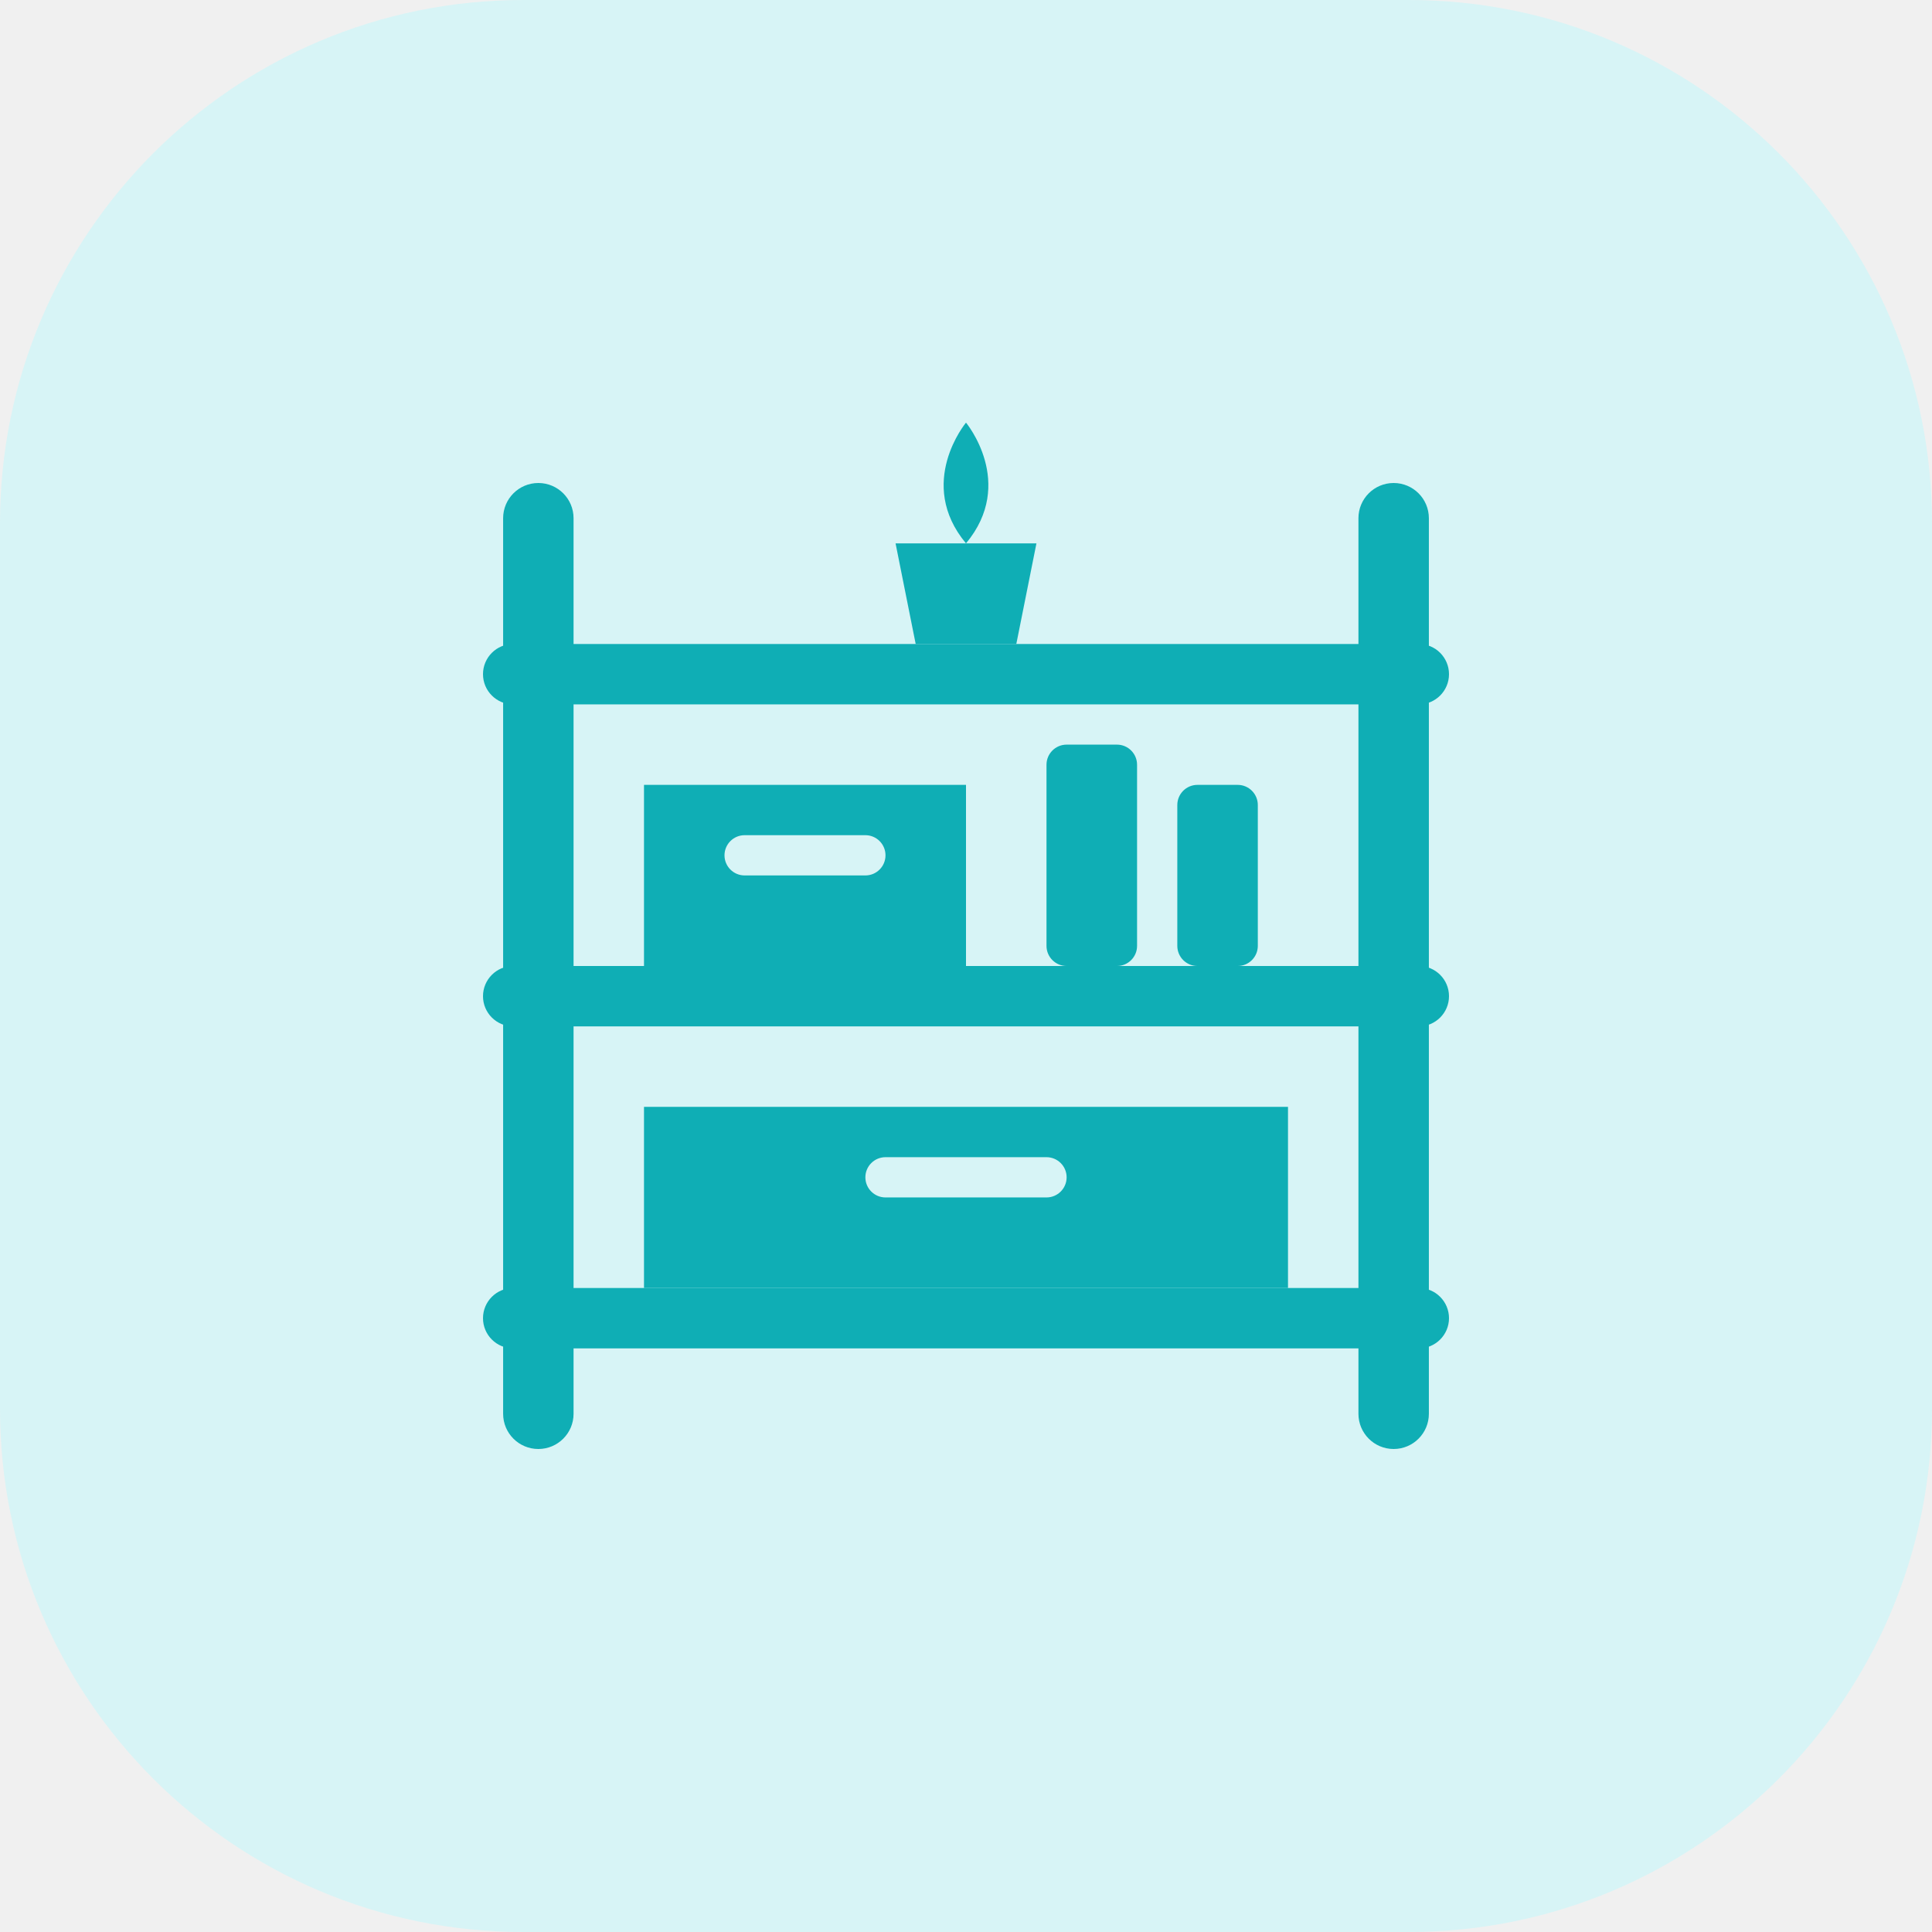
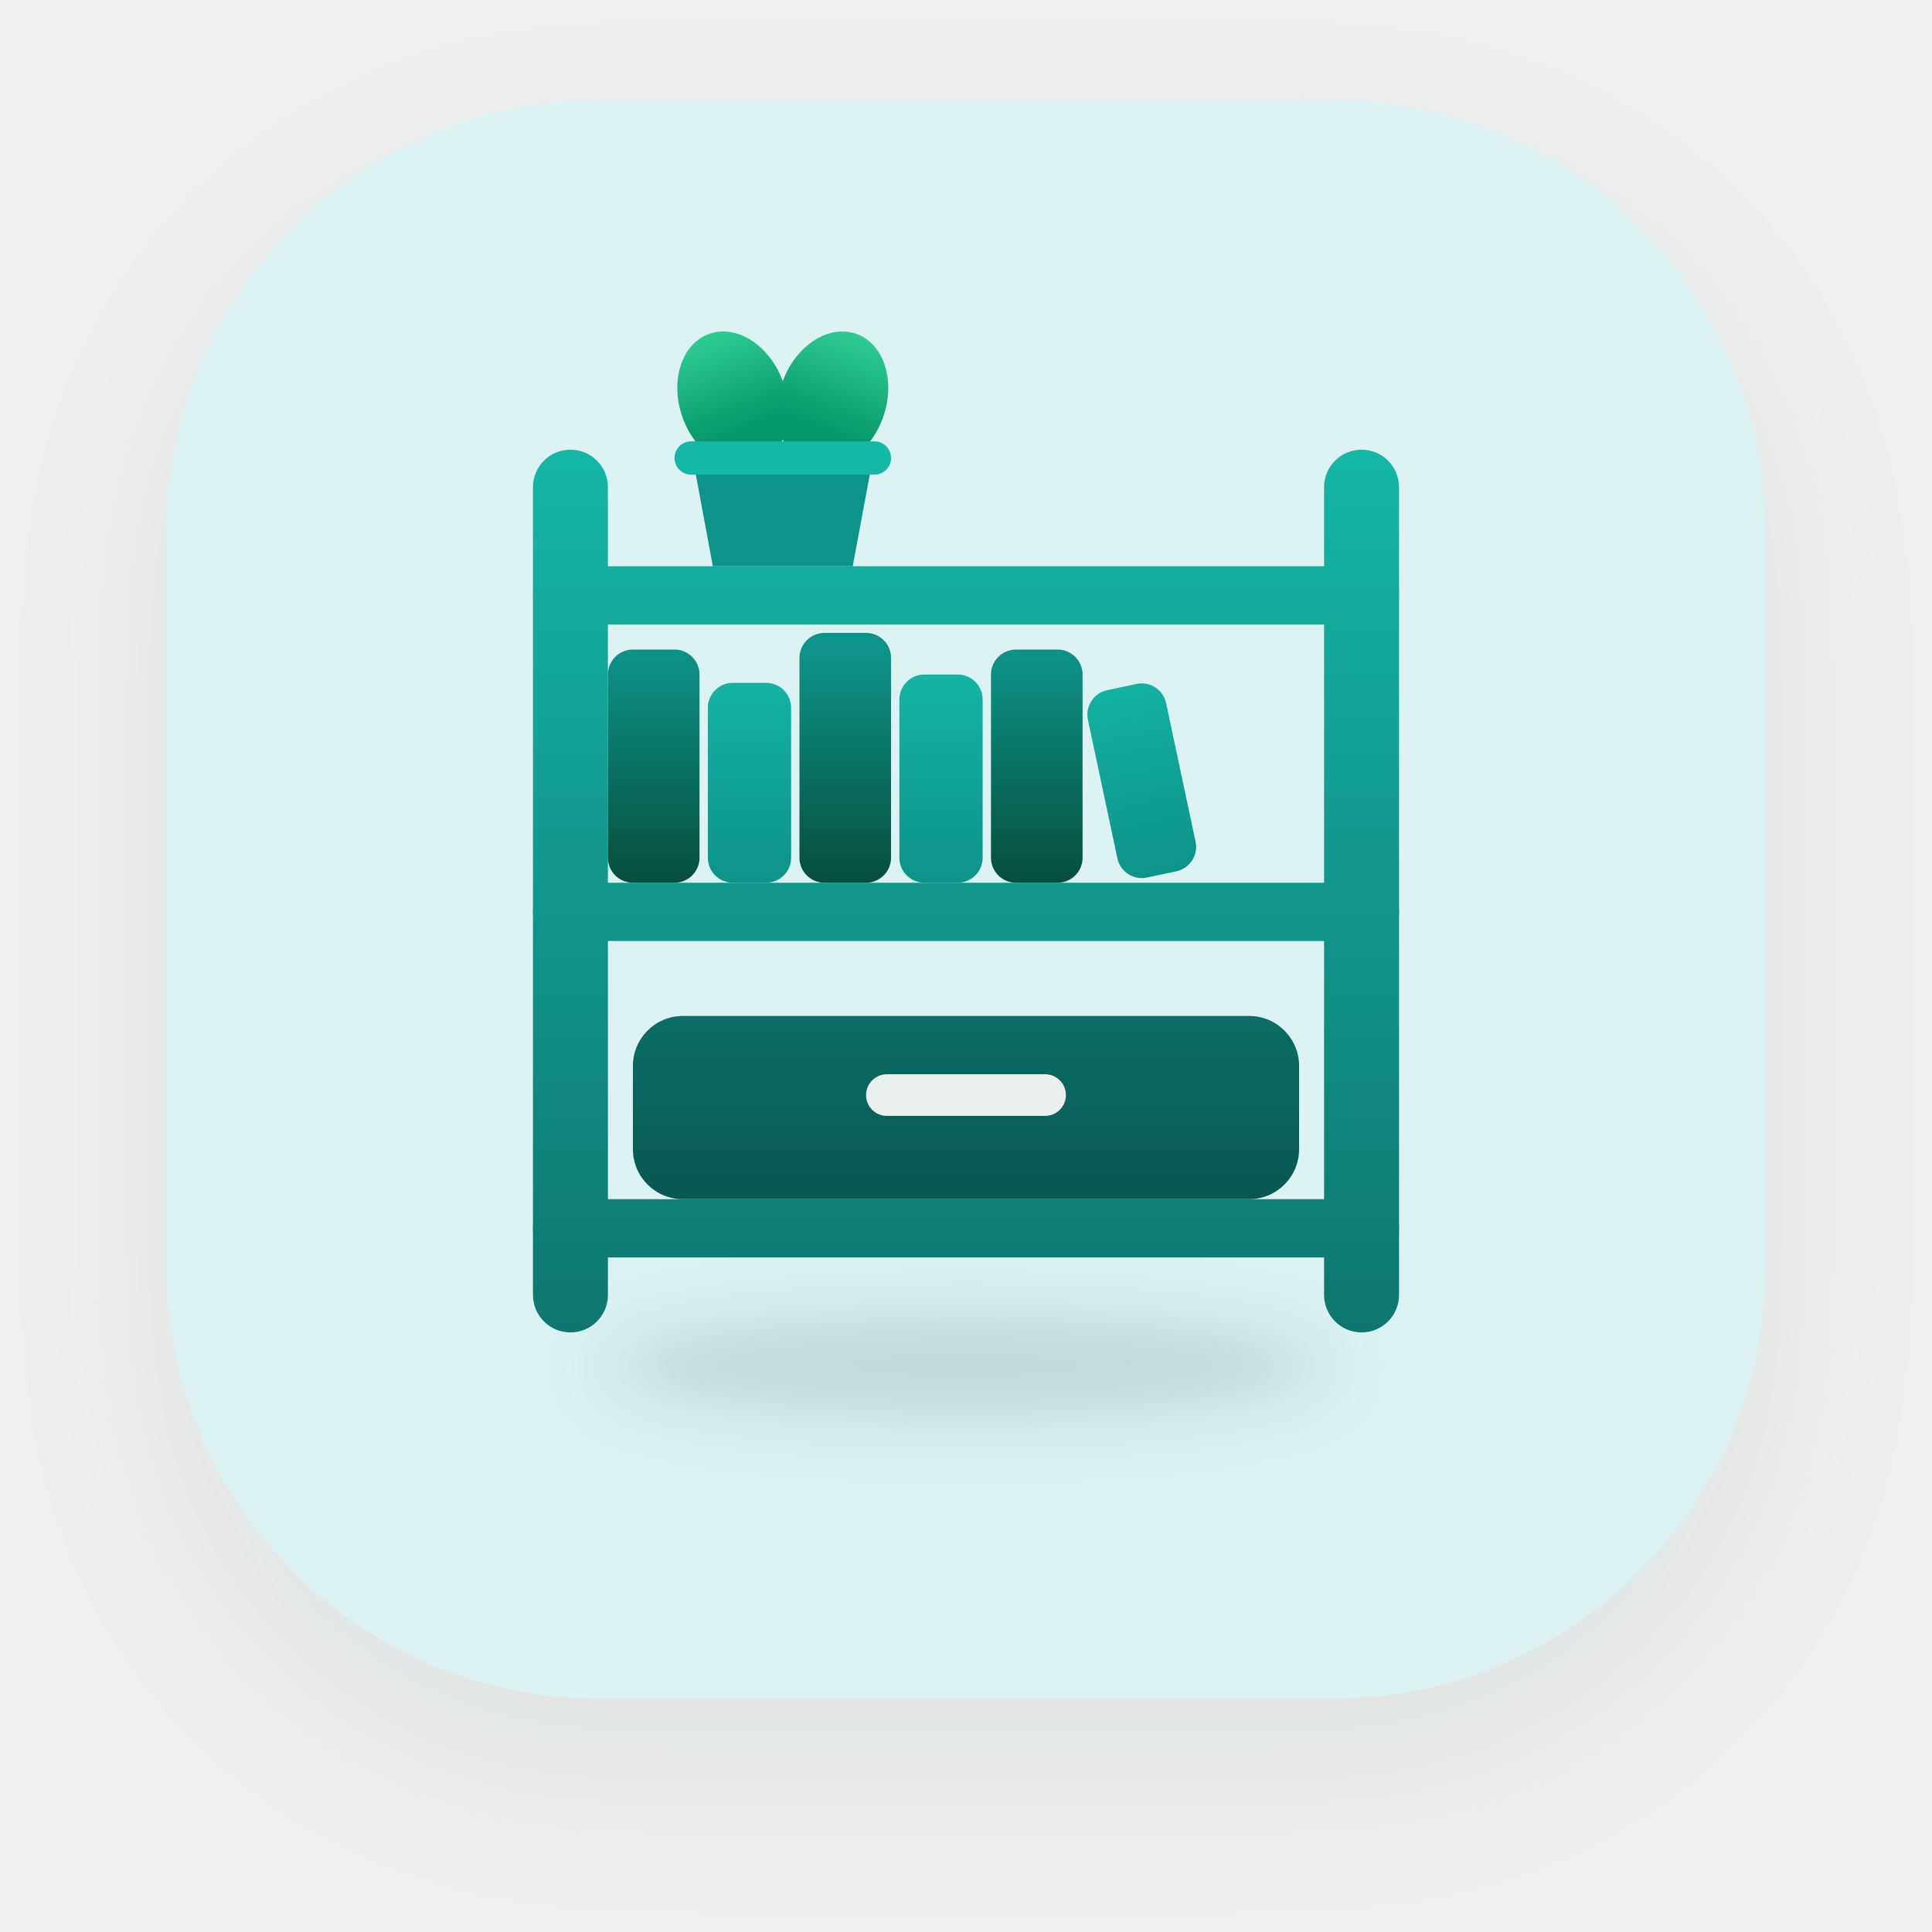
- <svg xmlns="http://www.w3.org/2000/svg" viewBox="0 0 96 96" width="96" height="96" fill="none">
-   <rect width="96" height="96" rx="26" fill="#d7f4f6" />
-   <rect x="25" y="24" width="3.5" height="48" rx="1.75" fill="#0faeb5" />
-   <rect x="67.5" y="24" width="3.5" height="48" rx="1.75" fill="#0faeb5" />
-   <rect x="24" y="32" width="48" height="3" rx="1.5" fill="#0faeb5" />
-   <rect x="24" y="48" width="48" height="3" rx="1.5" fill="#0faeb5" />
-   <rect x="24" y="64" width="48" height="3" rx="1.5" fill="#0faeb5" />
-   <path d="M 44.5 27 h 7 l -1 5 h -5 z" fill="#0faeb5" />
-   <path d="M 48 27 C 45.5 24 48 21 48 21 C 48 21 50.5 24 48 27 Z" fill="#0faeb5" />
-   <path fill-rule="evenodd" clip-rule="evenodd" d="M 32 39 h 16 v 9 H 32 z M 37 41.5 h 6 a 1 1 0 0 1 0 2 h -6 a 1 1 0 0 1 0 -2 z" fill="#0faeb5" />
-   <rect x="52" y="37" width="4.5" height="11" rx="1" fill="#0faeb5" />
-   <rect x="58.5" y="39" width="4" height="9" rx="1" fill="#0faeb5" />
-   <path fill-rule="evenodd" clip-rule="evenodd" d="M 32 55 h 32 v 9 H 32 z M 44 57.5 h 8 a 1 1 0 0 1 0 2 h -8 a 1 1 0 0 1 0 -2 z" fill="#0faeb5" />
+ <svg xmlns="http://www.w3.org/2000/svg" width="116" height="116" viewBox="0 0 116 116" fill="none">
+   <g filter="url(#filter0_d_9_216)">
+     <g clip-path="url(#clip0_9_216)">
+       <path d="M80 6H36C21.641 6 10 17.641 10 32V76C10 90.359 21.641 102 36 102H80C94.359 102 106 90.359 106 76V32C106 17.641 94.359 6 80 6Z" fill="#DDF2F3" />
+       <g opacity="0.16" filter="url(#filter1_f_9_216)">
+         <path d="M58 85.2C70.15 85.2 80 83.767 80 82C80 80.233 70.15 78.8 58 78.8C45.85 78.8 36 80.233 36 82C36 83.767 45.85 85.2 58 85.2Z" fill="#0A4D45" />
+       </g>
+       <path d="M36.5 29.25C36.5 28.007 35.493 27 34.25 27C33.007 27 32 28.007 32 29.25V77.75C32 78.993 33.007 80 34.25 80C35.493 80 36.5 78.993 36.5 77.75V29.25Z" fill="url(#paint0_linear_9_216)" />
+       <path d="M84 29.25C84 28.007 82.993 27 81.75 27C80.507 27 79.5 28.007 79.5 29.25V77.75C79.5 78.993 80.507 80 81.75 80C82.993 80 84 78.993 84 77.75V29.25Z" fill="url(#paint1_linear_9_216)" />
+       <path d="M82.25 34H33.75C32.783 34 32 34.783 32 35.75C32 36.717 32.783 37.5 33.75 37.5H82.25C83.216 37.5 84 36.717 84 35.75C84 34.783 83.216 34 82.25 34Z" fill="url(#paint2_linear_9_216)" />
+       <path d="M82.25 53H33.75C32.783 53 32 53.783 32 54.75C32 55.717 32.783 56.5 33.75 56.5H82.25C83.216 56.5 84 55.717 84 54.75C84 53.783 83.216 53 82.25 53Z" fill="url(#paint3_linear_9_216)" />
+       <path d="M82.25 72H33.75C32.783 72 32 72.784 32 73.75C32 74.716 32.783 75.5 33.75 75.5H82.25C83.216 75.5 84 74.716 84 73.75C84 72.784 83.216 72 82.25 72Z" fill="url(#paint4_linear_9_216)" />
+       <path d="M45.437 27.947C47.097 27.342 47.8 25.085 47.007 22.905C46.214 20.726 44.224 19.449 42.563 20.053C40.903 20.658 40.2 22.915 40.993 25.095C41.786 27.274 43.776 28.551 45.437 27.947Z" fill="url(#paint5_linear_9_216)" />
+       <path d="M48.563 27.947C50.224 28.551 52.214 27.274 53.007 25.095C53.8 22.915 53.097 20.658 51.437 20.053C49.776 19.449 47.786 20.726 46.993 22.905C46.2 25.085 46.903 27.342 48.563 27.947Z" fill="url(#paint6_linear_9_216)" />
+       <path d="M41.5 27H52.5L51.2 34H42.8L41.5 27Z" fill="url(#paint7_linear_9_216)" />
+       <path d="M52.5 26.5H41.5C40.948 26.5 40.5 26.948 40.5 27.5C40.5 28.052 40.948 28.5 41.5 28.5H52.5C53.052 28.5 53.5 28.052 53.5 27.5C53.5 26.948 53.052 26.5 52.5 26.5Z" fill="#14B8A6" />
+       <path d="M40.5 39H38C37.172 39 36.5 39.672 36.5 40.5V51.5C36.5 52.328 37.172 53 38 53H40.5C41.328 53 42 52.328 42 51.5V40.5C42 39.672 41.328 39 40.5 39Z" fill="url(#paint8_linear_9_216)" />
+       <path d="M46 41H44C43.172 41 42.5 41.672 42.5 42.5V51.5C42.5 52.328 43.172 53 44 53H46C46.828 53 47.5 52.328 47.5 51.5V42.5C47.5 41.672 46.828 41 46 41Z" fill="url(#paint9_linear_9_216)" />
+       <path d="M52 38H49.5C48.672 38 48 38.672 48 39.5V51.5C48 52.328 48.672 53 49.5 53H52C52.828 53 53.5 52.328 53.5 51.5V39.5C53.5 38.672 52.828 38 52 38Z" fill="url(#paint10_linear_9_216)" />
+       <path d="M57.5 40.5H55.5C54.672 40.5 54 41.172 54 42V51.5C54 52.328 54.672 53 55.5 53H57.5C58.328 53 59 52.328 59 51.5V42C59 41.172 58.328 40.5 57.5 40.5Z" fill="url(#paint11_linear_9_216)" />
+       <path d="M63.5 39H61C60.172 39 59.5 39.672 59.5 40.5V51.5C59.5 52.328 60.172 53 61 53H63.5C64.328 53 65 52.328 65 51.5V40.5C65 39.672 64.328 39 63.5 39Z" fill="url(#paint12_linear_9_216)" />
+       <path d="M68.237 41.065L66.476 41.439C65.666 41.612 65.149 42.408 65.321 43.218L67.088 51.533C67.26 52.343 68.057 52.86 68.867 52.688L70.628 52.314C71.438 52.142 71.956 51.345 71.783 50.535L70.016 42.221C69.844 41.41 69.047 40.893 68.237 41.065Z" fill="url(#paint13_linear_9_216)" />
+       <path d="M75 61H41C39.343 61 38 62.343 38 64V69C38 70.657 39.343 72 41 72H75C76.657 72 78 70.657 78 69V64C78 62.343 76.657 61 75 61Z" fill="url(#paint14_linear_9_216)" />
+       <path d="M62.75 64.5H53.25C52.56 64.5 52 65.06 52 65.75C52 66.44 52.56 67 53.25 67H62.75C63.44 67 64 66.44 64 65.75C64 65.06 63.44 64.5 62.75 64.5Z" fill="#EAF0ED" />
+     </g>
+   </g>
+   <defs>
+     <filter id="filter0_d_9_216" x="0" y="0" width="116" height="116" filterUnits="userSpaceOnUse" color-interpolation-filters="sRGB">
+       <feFlood flood-opacity="0" result="BackgroundImageFix" />
+       <feColorMatrix in="SourceAlpha" type="matrix" values="0 0 0 0 0 0 0 0 0 0 0 0 0 0 0 0 0 0 127 0" result="hardAlpha" />
+       <feOffset dy="4" />
+       <feGaussianBlur stdDeviation="5" />
+       <feColorMatrix type="matrix" values="0 0 0 0 0.039 0 0 0 0 0.247 0 0 0 0 0.239 0 0 0 0.07 0" />
+       <feBlend mode="normal" in2="BackgroundImageFix" result="effect1_dropShadow_9_216" />
+       <feBlend mode="normal" in="SourceGraphic" in2="effect1_dropShadow_9_216" result="shape" />
+     </filter>
+     <filter id="filter1_f_9_216" x="32" y="74.8" width="52" height="14.4" filterUnits="userSpaceOnUse" color-interpolation-filters="sRGB">
+       <feFlood flood-opacity="0" result="BackgroundImageFix" />
+       <feBlend mode="normal" in="SourceGraphic" in2="BackgroundImageFix" result="shape" />
+       <feGaussianBlur stdDeviation="2" result="effect1_foregroundBlur_9_216" />
+     </filter>
+     <linearGradient id="paint0_linear_9_216" x1="58" y1="26" x2="58" y2="80" gradientUnits="userSpaceOnUse">
+       <stop stop-color="#14B8A6" />
+       <stop offset="1" stop-color="#0F766E" />
+     </linearGradient>
+     <linearGradient id="paint1_linear_9_216" x1="58" y1="26" x2="58" y2="80" gradientUnits="userSpaceOnUse">
+       <stop stop-color="#14B8A6" />
+       <stop offset="1" stop-color="#0F766E" />
+     </linearGradient>
+     <linearGradient id="paint2_linear_9_216" x1="58" y1="26" x2="58" y2="80" gradientUnits="userSpaceOnUse">
+       <stop stop-color="#14B8A6" />
+       <stop offset="1" stop-color="#0F766E" />
+     </linearGradient>
+     <linearGradient id="paint3_linear_9_216" x1="58" y1="26" x2="58" y2="80" gradientUnits="userSpaceOnUse">
+       <stop stop-color="#14B8A6" />
+       <stop offset="1" stop-color="#0F766E" />
+     </linearGradient>
+     <linearGradient id="paint4_linear_9_216" x1="58" y1="26" x2="58" y2="80" gradientUnits="userSpaceOnUse">
+       <stop stop-color="#14B8A6" />
+       <stop offset="1" stop-color="#0F766E" />
+     </linearGradient>
+     <linearGradient id="paint5_linear_9_216" x1="55.446" y1="14.513" x2="57.84" y2="21.091" gradientUnits="userSpaceOnUse">
+       <stop stop-color="#34D399" />
+       <stop offset="1" stop-color="#059669" />
+     </linearGradient>
+     <linearGradient id="paint6_linear_9_216" x1="59.228" y1="22.038" x2="56.834" y2="28.616" gradientUnits="userSpaceOnUse">
+       <stop stop-color="#34D399" />
+       <stop offset="1" stop-color="#059669" />
+     </linearGradient>
+     <linearGradient id="paint7_linear_9_216" x1="58" y1="41" x2="58" y2="74" gradientUnits="userSpaceOnUse">
+       <stop stop-color="#0D9488" />
+       <stop offset="1" stop-color="#09544E" />
+     </linearGradient>
+     <linearGradient id="paint8_linear_9_216" x1="58" y1="39" x2="58" y2="53" gradientUnits="userSpaceOnUse">
+       <stop stop-color="#0D9488" />
+       <stop offset="1" stop-color="#064E3B" />
+     </linearGradient>
+     <linearGradient id="paint9_linear_9_216" x1="58" y1="39" x2="58" y2="53" gradientUnits="userSpaceOnUse">
+       <stop stop-color="#14B8A6" />
+       <stop offset="1" stop-color="#0D9488" />
+     </linearGradient>
+     <linearGradient id="paint10_linear_9_216" x1="58" y1="39" x2="58" y2="53" gradientUnits="userSpaceOnUse">
+       <stop stop-color="#0D9488" />
+       <stop offset="1" stop-color="#064E3B" />
+     </linearGradient>
+     <linearGradient id="paint11_linear_9_216" x1="58" y1="39" x2="58" y2="53" gradientUnits="userSpaceOnUse">
+       <stop stop-color="#14B8A6" />
+       <stop offset="1" stop-color="#0D9488" />
+     </linearGradient>
+     <linearGradient id="paint12_linear_9_216" x1="58" y1="39" x2="58" y2="53" gradientUnits="userSpaceOnUse">
+       <stop stop-color="#0D9488" />
+       <stop offset="1" stop-color="#064E3B" />
+     </linearGradient>
+     <linearGradient id="paint13_linear_9_216" x1="55.295" y1="41.26" x2="58.205" y2="54.954" gradientUnits="userSpaceOnUse">
+       <stop stop-color="#14B8A6" />
+       <stop offset="1" stop-color="#0D9488" />
+     </linearGradient>
+     <linearGradient id="paint14_linear_9_216" x1="58" y1="41" x2="58" y2="74" gradientUnits="userSpaceOnUse">
+       <stop stop-color="#0D9488" />
+       <stop offset="1" stop-color="#09544E" />
+     </linearGradient>
+     <clipPath id="clip0_9_216">
+       <rect width="96" height="96" fill="white" transform="translate(10 6)" />
+     </clipPath>
+   </defs>
</svg>
